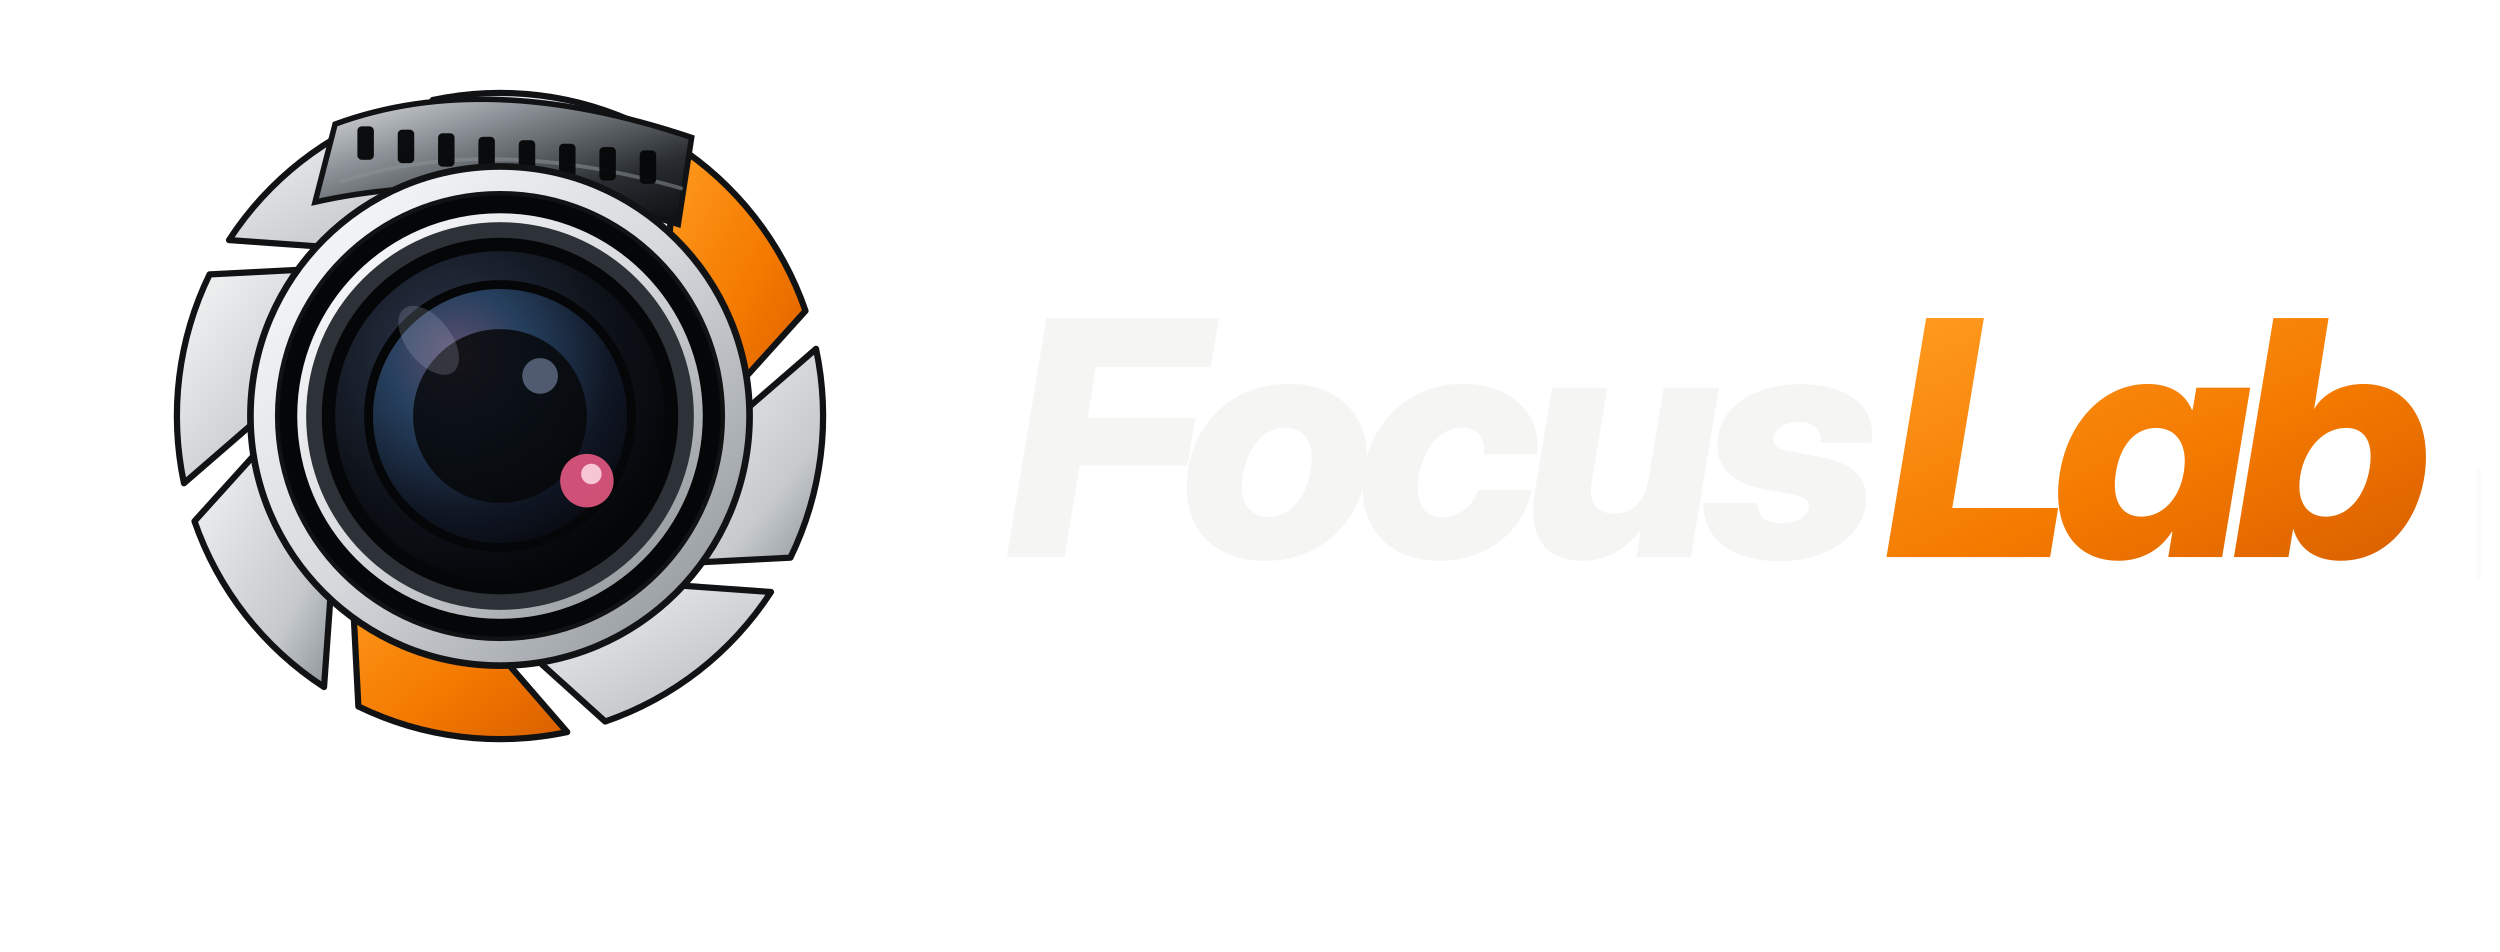
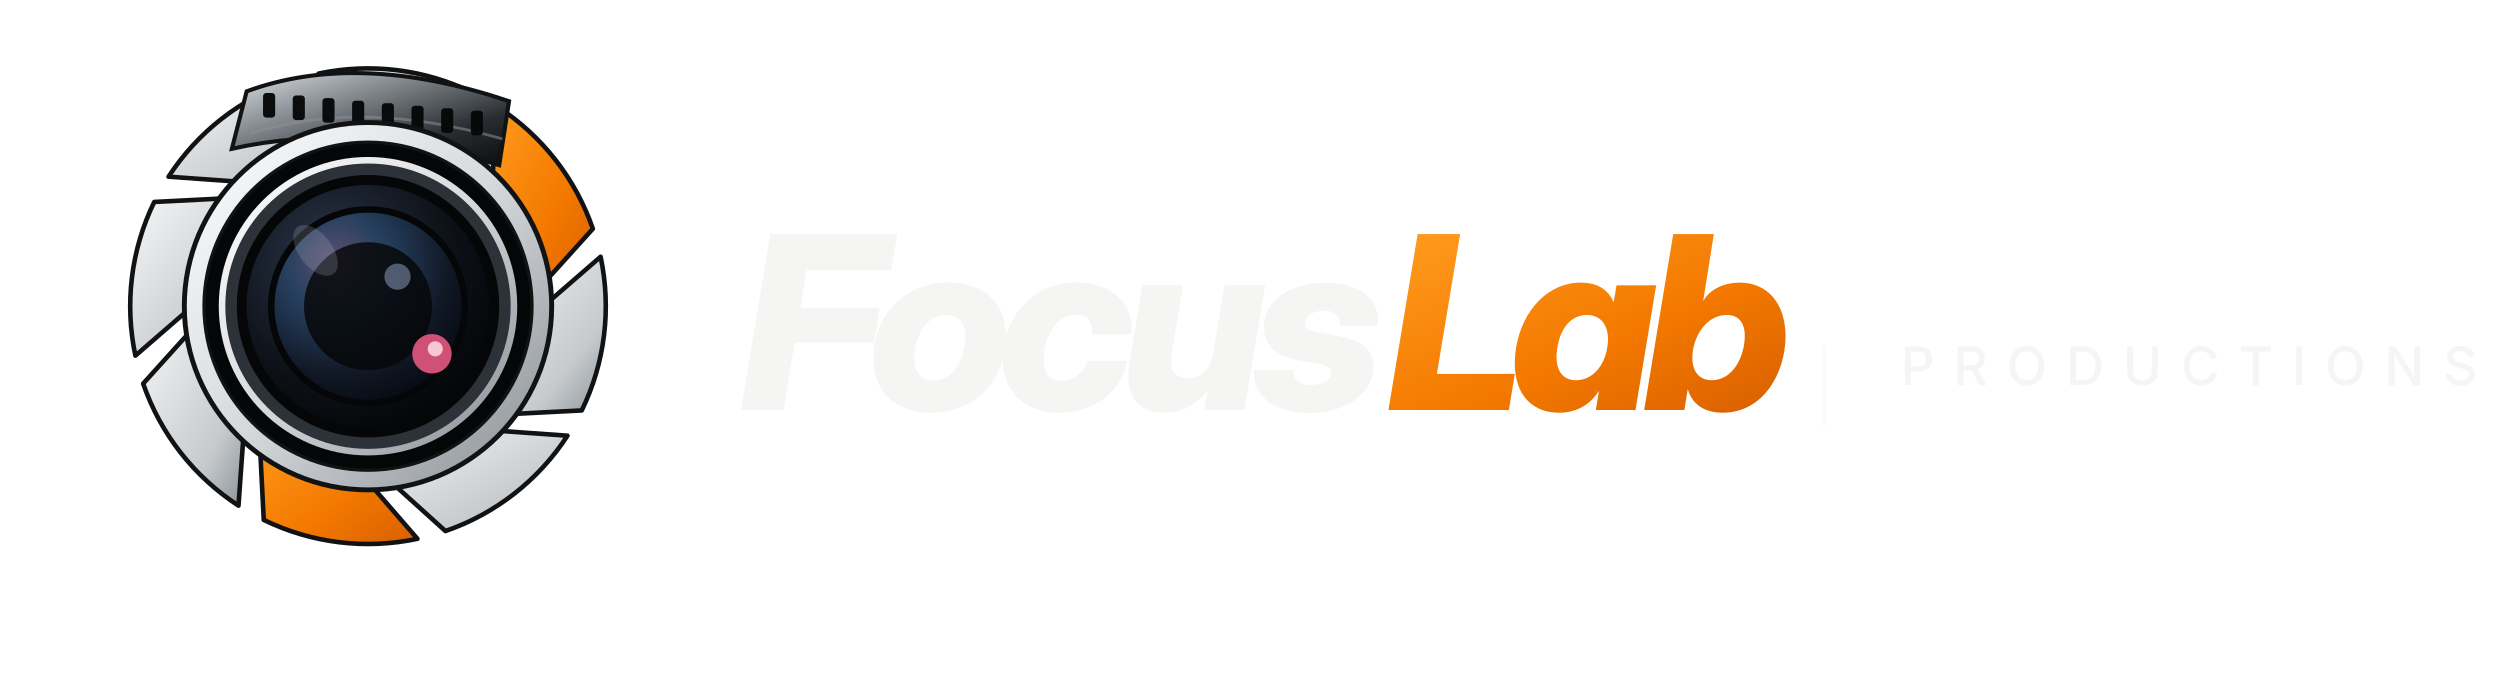
- <svg xmlns="http://www.w3.org/2000/svg" width="920" height="350" viewBox="0 20 920 350" version="1.1" id="svg47">
+ <svg xmlns="http://www.w3.org/2000/svg" width="1250" height="350" viewBox="0 20 1250 350" version="1.1" id="svg47">
  <defs id="defs21">
    <linearGradient id="filmGrad" x1="0" x2="1" y1="0" y2="1">
      <stop offset="0" stop-color="#E1E3E5" id="stop1" />
      <stop offset=".30" stop-color="#8E9499" id="stop2" />
      <stop offset=".72" stop-color="#282C30" id="stop3" />
      <stop offset="1" stop-color="#0B0D0F" id="stop4" />
    </linearGradient>
    <linearGradient id="bladeSilver" x1="0" y1="0" x2="1" y2="1">
      <stop offset="0" stop-color="#F6F7F7" id="stop5" />
      <stop offset=".70" stop-color="#C6CACD" id="stop6" />
      <stop offset="1" stop-color="#8B9196" id="stop7" />
    </linearGradient>
    <linearGradient id="silverGrad" x1="0" y1="0" x2="1" y2="1">
      <stop offset="0" stop-color="#FFFFFF" id="stop8" />
      <stop offset=".50" stop-color="#D6D9DC" id="stop9" />
      <stop offset="1" stop-color="#858B91" id="stop10" />
    </linearGradient>
    <linearGradient id="orangeGrad" x1="0" y1="0" x2="1" y2="1">
      <stop offset="0" stop-color="#FF9C20" id="stop11" />
      <stop offset=".56" stop-color="#F47A00" id="stop12" />
      <stop offset="1" stop-color="#D95F00" id="stop13" />
    </linearGradient>
    <radialGradient id="lensGrad" cx=".36" cy=".32" r=".76">
      <stop offset="0" stop-color="#3E4451" id="stop14" />
      <stop offset=".25" stop-color="#202837" id="stop15" />
      <stop offset=".62" stop-color="#0D1118" id="stop16" />
      <stop offset="1" stop-color="#020304" id="stop17" />
    </radialGradient>
    <radialGradient id="glassGrad" cx=".34" cy=".28" r=".88">
      <stop offset="0" stop-color="#6A5177" stop-opacity=".78" id="stop18" />
      <stop offset=".30" stop-color="#294B71" stop-opacity=".68" id="stop19" />
      <stop offset=".66" stop-color="#111827" stop-opacity=".78" id="stop20" />
      <stop offset="1" stop-color="#020305" id="stop21" />
    </radialGradient>
  </defs>
  <g transform="translate(20,5) scale(.82)" id="g45">
    <path d="M 169.85,63.17 A 145,145 0 0 1 263.56,74.67 L 266.69,135.94 A 96,96 0 0 0 210.03,109.53 Z" fill="url(#bladeSilver)" stroke="#111214" stroke-width="2.8" stroke-linejoin="round" id="path21" />
    <path d="M 278.97,83.39 A 145,145 0 0 1 337.10,157.79 L 295.99,203.32 A 96,96 0 0 0 274.61,144.59 Z" fill="url(#orangeGrad)" stroke="#111214" stroke-width="2.8" stroke-linejoin="round" id="path22" />
    <path d="M 341.83,174.85 A 145,145 0 0 1 330.33,268.56 L 269.06,271.69 A 96,96 0 0 0 295.47,215.03 Z" fill="url(#bladeSilver)" stroke="#111214" stroke-width="2.8" stroke-linejoin="round" id="path23" />
    <path d="M 321.61,283.97 A 145,145 0 0 1 247.21,342.10 L 201.68,300.99 A 96,96 0 0 0 260.41,279.61 Z" fill="url(#bladeSilver)" stroke="#111214" stroke-width="2.8" stroke-linejoin="round" id="path24" />
    <path d="M 230.15,346.83 A 145,145 0 0 1 136.44,335.33 L 133.31,274.06 A 96,96 0 0 0 189.97,300.47 Z" fill="url(#orangeGrad)" stroke="#111214" stroke-width="2.8" stroke-linejoin="round" id="path25" />
    <path d="M 121.03,326.61 A 145,145 0 0 1 62.90,252.21 L 104.01,206.68 A 96,96 0 0 0 125.39,265.41 Z" fill="url(#bladeSilver)" stroke="#111214" stroke-width="2.8" stroke-linejoin="round" id="path26" />
    <path d="M 58.17,235.15 A 145,145 0 0 1 69.67,141.44 L 130.94,138.31 A 96,96 0 0 0 104.53,194.97 Z" fill="url(#bladeSilver)" stroke="#111214" stroke-width="2.8" stroke-linejoin="round" id="path27" />
    <path d="M 78.39,126.03 A 145,145 0 0 1 152.79,67.90 L 198.32,109.01 A 96,96 0 0 0 139.59,130.39 Z" fill="url(#bladeSilver)" stroke="#111214" stroke-width="2.8" stroke-linejoin="round" id="path28" />
    <path d="M 126 74 Q 194 49 286 80 L 280 119 Q 193 92 117 109 Z" fill="url(#filmGrad)" stroke="#111214" stroke-width="2.5" id="path29" />
    <path d="M 128 100 Q 195 78 282 103" fill="none" stroke="#8A9096" stroke-width="1.7" opacity=".55" id="path30" />
    <rect x="136.0" y="75.0" width="7.4" height="15" rx="2" fill="#050607" opacity=".96" id="rect30" />
    <rect x="154.1" y="76.5" width="7.4" height="15" rx="2" fill="#050607" opacity=".96" id="rect31" />
    <rect x="172.2" y="78.1" width="7.4" height="15" rx="2" fill="#050607" opacity=".96" id="rect32" />
    <rect x="190.3" y="79.7" width="7.4" height="15" rx="2" fill="#050607" opacity=".96" id="rect33" />
    <rect x="208.4" y="81.2" width="7.4" height="15" rx="2" fill="#050607" opacity=".96" id="rect34" />
    <rect x="226.5" y="82.8" width="7.4" height="15" rx="2" fill="#050607" opacity=".96" id="rect35" />
    <rect x="244.6" y="84.3" width="7.4" height="15" rx="2" fill="#050607" opacity=".96" id="rect36" />
    <rect x="262.7" y="85.8" width="7.4" height="15" rx="2" fill="#050607" opacity=".96" id="rect37" />
    <circle cx="200" cy="205" r="112" fill="url(#silverGrad)" stroke="#111214" stroke-width="3" id="circle37" />
    <circle cx="200" cy="205" r="100" fill="#050607" stroke="#111214" stroke-width="2" id="circle38" />
    <circle cx="200" cy="205" r="89" fill="#2D3238" stroke="url(#silverGrad)" stroke-width="4" id="circle39" />
    <circle cx="200" cy="205" r="77" fill="url(#lensGrad)" stroke="#050607" stroke-width="6" id="circle40" />
    <circle cx="200" cy="205" r="59" fill="url(#glassGrad)" stroke="#050607" stroke-width="4" id="circle41" />
    <circle cx="200" cy="205" r="39" fill="#050607" opacity=".82" id="circle42" />
    <ellipse cx="168" cy="171" rx="10" ry="18" fill="#B9C5D8" opacity=".20" transform="rotate(-38 168 171)" id="ellipse42" />
    <circle cx="239" cy="234" r="12" fill="#E95984" opacity=".88" id="circle43" />
    <circle cx="218" cy="187" r="8" fill="#9AAED1" opacity=".48" id="circle44" />
    <circle cx="241" cy="231" r="4.6" fill="#FFE1E8" opacity=".82" id="circle45" />
  </g>
  <path d="m 370.531,225 h 21.252 l 5.549,-33.708 h 39.67 l 2.893,-17.474 H 400.225 l 3.07,-18.714 h 42.268 l 3.07,-18.064 H 385.113 Z m 95.009,1.417 c 22.964,0 37.486,-17.533 37.486,-38.076 0,-16.529 -11.039,-27.096 -28.808,-27.096 -22.019,0 -37.486,16.588 -37.486,38.135 0,16.529 11.098,27.037 28.808,27.037 z m 1.299,-16.175 c -5.549,0 -9.8,-3.66 -9.8,-10.744 0,-10.331 5.549,-22.078 15.88,-22.078 5.549,0 9.8,3.719 9.8,10.803 0,10.213 -5.431,22.019 -15.88,22.019 z m 62.895,16.175 c 17.179,0 30.874,-10.508 33.826,-26.093 h -19.599 c -1.653,5.608 -6.848,9.977 -13.341,9.977 -5.844,0 -8.796,-3.778 -8.796,-10.449 0,-10.508 5.726,-22.492 16.411,-22.492 6.198,0 8.147,4.546 7.91,9.8 h 19.54 c 1.771,-15.644 -10.567,-25.916 -27.273,-25.916 -22.492,0 -37.014,17.946 -37.014,38.194 0,16.293 10.862,26.978 28.336,26.978 z m 52.387,-0.059 c 9.327,0 16.352,-4.309 21.724,-11.452 L 602.193,225 h 20.071 l 10.331,-62.339 H 612.229 L 606.621,196.546 c -1.417,8.501 -6.198,12.456 -12.633,12.456 -6.435,0 -9.445,-4.014 -8.265,-11.393 l 5.844,-34.948 h -20.366 l -6.494,39.198 c -2.538,15.349 3.837,24.499 17.415,24.499 z m 72.577,0.177 c 18.241,0 31.996,-9.74 31.996,-23.259 0,-8.206 -5.313,-12.928 -16.824,-15.113 l -12.161,-2.302 c -3.424,-0.649 -5.195,-1.948 -5.195,-4.191 0,-3.542 4.073,-6.376 9.563,-6.376 5.313,0 8.442,2.834 7.969,7.615 h 18.654 c 0.177,-1.063 0.236,-2.243 0.236,-3.188 0,-11.334 -10.213,-18.359 -26.329,-18.359 -17.769,0 -30.638,9.032 -30.638,22.374 0,8.619 5.844,14.168 16.824,16.234 l 10.98,2.007 c 4.014,0.767 5.962,2.007 5.962,4.25 0,3.719 -4.605,6.317 -10.272,6.317 -5.785,0 -8.855,-2.656 -8.619,-7.497 h -19.953 c 0,0.354 0,0.649 0,1.004 0,12.81 11.452,20.485 27.805,20.485 z" id="text45" style="font-style:italic;font-weight:800;font-size:120.9px;font-family:'Inter Display', Inter, Arial, sans-serif;letter-spacing:-7;fill:#f5f5f3" aria-label="Focus" />
  <path d="m 694.231,225 h 60.214 l 2.952,-18.064 h -38.962 l 11.63,-69.895 h -21.252 z m 85.387,1.358 c 8.206,0 15.231,-3.719 19.599,-10.626 h 0.236 L 797.919,225 h 19.835 l 10.331,-62.339 h -19.835 l -1.358,8.147 h -0.295 c -2.656,-6.317 -8.265,-9.504 -16.352,-9.504 -15.821,0 -28.985,13.342 -32.173,32.409 -3.247,19.717 5.254,32.645 21.547,32.645 z m 8.383,-16.234 c -7.438,0 -11.039,-6.139 -9.327,-16.411 1.653,-10.154 7.261,-16.234 14.758,-16.234 7.674,0 11.866,6.376 10.213,16.234 -1.594,9.977 -7.969,16.411 -15.644,16.411 z m 73.403,16.234 c 20.13,0 31.347,-19.776 31.347,-38.254 0,-16.116 -8.796,-26.801 -22.905,-26.801 -7.438,0 -14.699,3.011 -18.182,9.15 h -0.059 l 5.313,-33.413 H 836.61 L 822.088,225 h 20.071 l 1.712,-10.331 h 0.059 c 2.243,7.674 8.442,11.689 17.474,11.689 z m -5.549,-16.234 c -6.021,0 -9.681,-4.191 -9.681,-11.157 0,-10.036 6.612,-21.488 17.238,-21.488 5.785,0 8.973,3.719 8.973,10.449 0,10.095 -5.785,22.196 -16.529,22.196 z" id="text46" style="font-style:italic;font-weight:800;font-size:120.9px;font-family:'Inter Display', Inter, Arial, sans-serif;letter-spacing:-7;fill:url(#orangeGrad)" aria-label="Lab" />
  <line x1="912.1" y1="193.02" x2="912.1" y2="232.8" stroke="#F5F5F3" stroke-width="1.56" opacity=".55" id="line46" />
  <path d="m 952.457,212.52 h 2.952 v -6.759 h 3.937 c 4.48,0 6.708,-2.706 6.708,-6.267 0,-3.561 -2.214,-6.267 -6.682,-6.267 h -6.915 z m 2.952,-9.259 v -7.511 h 3.626 c 2.862,0 4.027,1.567 4.027,3.742 0,2.175 -1.165,3.768 -4.001,3.768 z M 978.832,212.52 h 2.952 v -7.29 h 3.937 c 0.052,0 0.117,0 0.168,0 l 3.911,7.29 h 3.354 l -4.247,-7.795 c 2.344,-0.881 3.522,-2.849 3.522,-5.439 0,-3.561 -2.214,-6.06 -6.682,-6.06 h -6.915 z m 2.952,-9.816 v -6.954 h 3.626 c 2.849,0 4.027,1.36 4.027,3.535 0,2.163 -1.178,3.419 -4.001,3.419 z m 31.633,10.074 c 4.998,0 8.689,-3.729 8.689,-9.893 0,-6.19 -3.691,-9.919 -8.689,-9.919 -5.011,0 -8.715,3.729 -8.715,9.919 0,6.164 3.703,9.893 8.715,9.893 z m 0,-2.693 c -3.315,0 -5.788,-2.538 -5.788,-7.2 0,-4.675 2.473,-7.226 5.788,-7.226 3.289,0 5.762,2.538 5.762,7.226 0,4.662 -2.473,7.2 -5.762,7.2 z m 27.929,2.434 c 5.866,0 9.272,-3.639 9.272,-9.673 0,-5.995 -3.406,-9.621 -9.09,-9.621 h -6.462 V 212.52 Z m -3.328,-2.59 v -14.115 h 3.315 c 4.208,0 6.384,2.499 6.384,7.031 0,4.571 -2.175,7.083 -6.539,7.083 z m 33.238,2.888 c 4.61,0 7.666,-2.875 7.666,-6.928 v -12.664 h -2.965 v 12.418 c 0,2.603 -1.8,4.493 -4.7,4.493 -2.914,0 -4.739,-1.891 -4.739,-4.493 v -12.418 h -2.953 V 205.89 c 0,4.053 3.043,6.928 7.692,6.928 z m 29.315,-0.039 c 4.26,0 7.368,-2.693 7.964,-6.513 h -2.978 c -0.492,2.46 -2.551,3.82 -4.96,3.82 -3.302,0 -5.788,-2.512 -5.788,-7.2 0,-4.662 2.473,-7.226 5.788,-7.226 2.409,0 4.468,1.347 4.96,3.807 h 2.965 c -0.647,-4.092 -3.885,-6.501 -7.951,-6.501 -4.998,0 -8.689,3.729 -8.689,9.919 0,6.164 3.678,9.893 8.689,9.893 z m 19.823,-17.015 h 6.021 V 212.52 h 2.965 v -16.756 h 5.995 v -2.538 h -14.982 z m 30.597,-2.538 h -2.952 V 212.52 h 2.952 z m 21.675,19.553 c 4.998,0 8.689,-3.729 8.689,-9.893 0,-6.19 -3.691,-9.919 -8.689,-9.919 -5.011,0 -8.715,3.729 -8.715,9.919 0,6.164 3.704,9.893 8.715,9.893 z m 0,-2.693 c -3.315,0 -5.788,-2.538 -5.788,-7.2 0,-4.675 2.473,-7.226 5.788,-7.226 3.289,0 5.762,2.538 5.762,7.226 0,4.662 -2.473,7.2 -5.762,7.2 z m 21.649,2.434 h 2.991 v -10.295 c 0,-0.997 -0.104,-2.991 -0.22,-5.413 1.399,2.59 2.137,3.924 3.082,5.439 l 6.513,10.269 h 3.419 v -19.294 h -2.991 v 10.981 c 0,1.114 0.052,2.914 0.194,4.778 -0.855,-1.852 -1.722,-3.315 -2.318,-4.273 l -7.264,-11.486 h -3.406 z m 35.893,0.324 c 4.532,0 7.148,-2.383 7.148,-5.659 0,-3.483 -3.095,-4.804 -5.555,-5.439 l -1.878,-0.492 c -1.476,-0.388 -3.47,-1.075 -3.47,-2.901 0,-1.632 1.476,-2.823 3.82,-2.823 2.188,0 3.755,1.01 3.95,2.771 h 2.875 c -0.091,-3.069 -2.797,-5.335 -6.76,-5.335 -3.885,0 -6.837,2.214 -6.837,5.555 0,2.642 1.865,4.26 5.024,5.102 l 2.253,0.622 c 2.072,0.557 3.665,1.217 3.665,2.901 0,1.865 -1.8,3.108 -4.247,3.108 -2.227,0 -4.092,-0.984 -4.26,-3.095 h -2.965 c 0.181,3.522 2.901,5.685 7.239,5.685 z" id="text47" style="font-weight:500;font-size:26.52px;font-family:Inter, Arial, sans-serif;letter-spacing:9.36;fill:#f5f5f3" aria-label="PRODUCTIONS" />
</svg>
